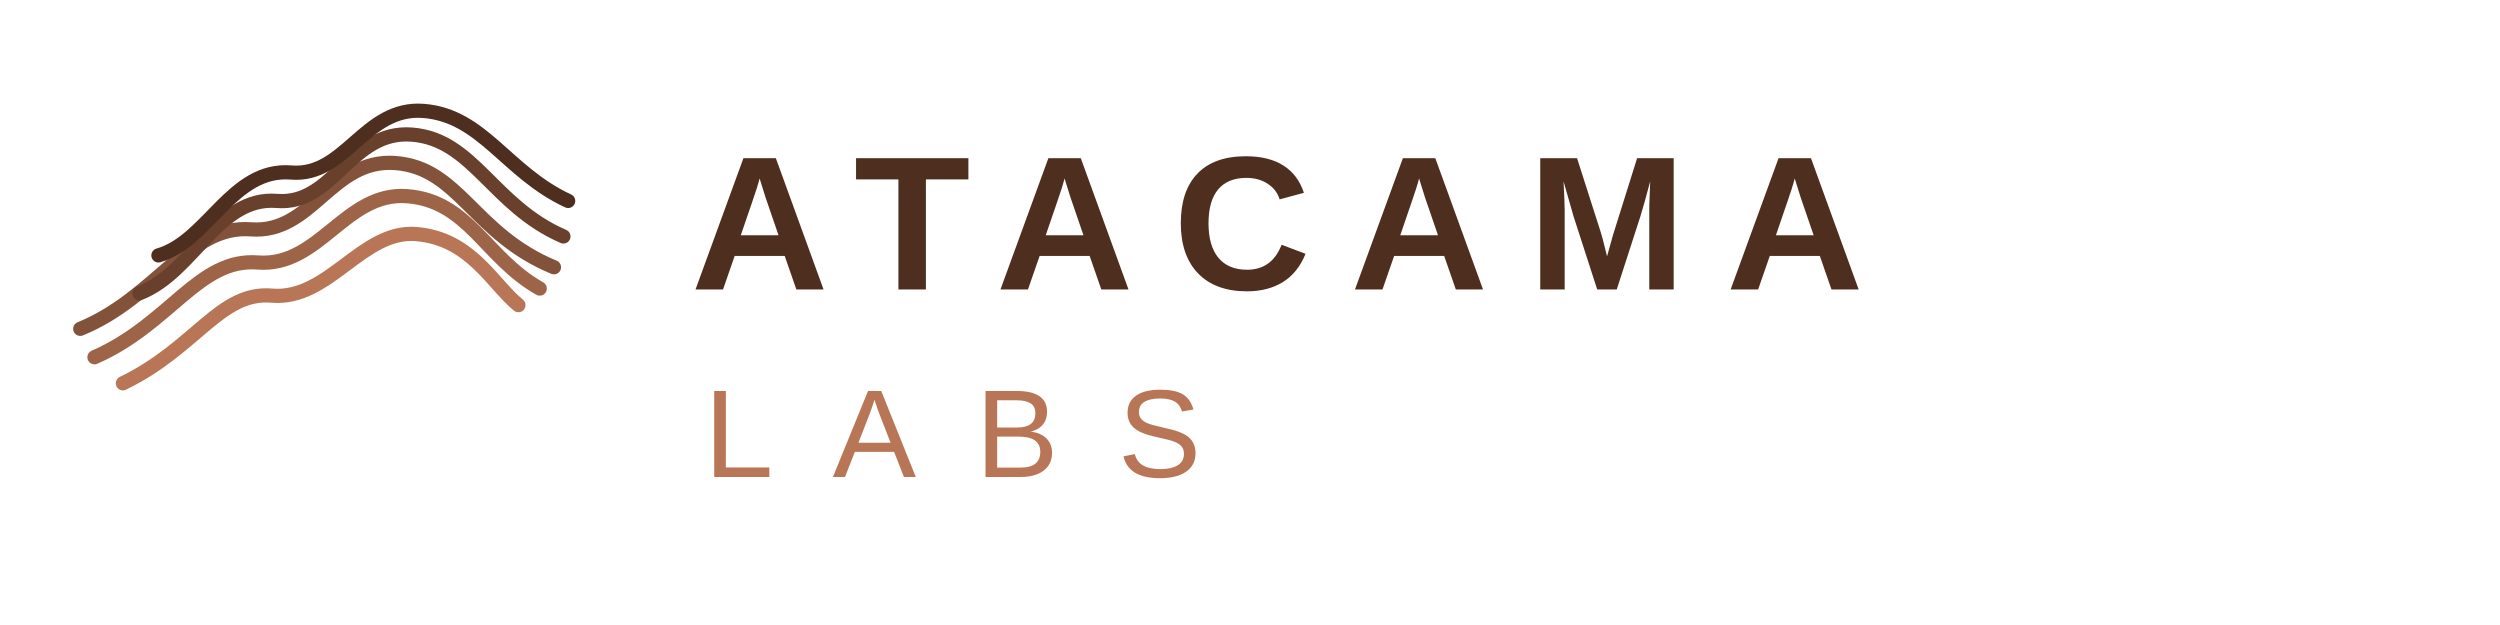
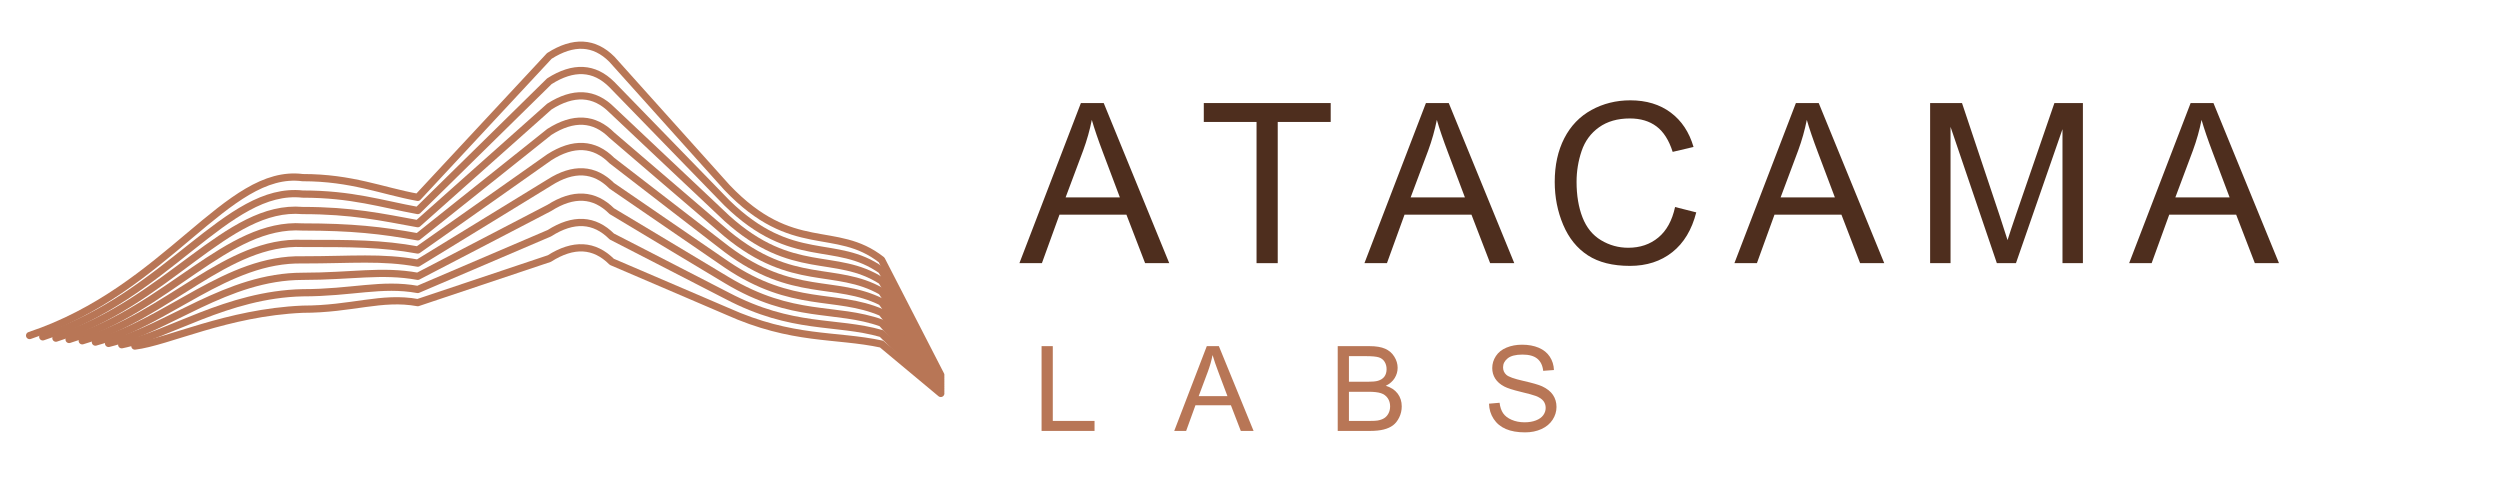
- <svg xmlns="http://www.w3.org/2000/svg" viewBox="0 0 760 190" role="img" aria-labelledby="atacama-h-title">
-   <g transform="translate(10,15) scale(.72)">
-     <g fill="none" stroke-width="6" stroke-linecap="round" stroke-linejoin="round">
-       <path stroke="#83523A" d="M20 118 C52 105 66 74 92 76 C118 78 126 46 153 48 C180 50 186 78 220 92" />
-       <path stroke="#9E6448" d="M26 130 C58 116 70 88 95 90 C121 92 132 60 158 62 C184 64 191 88 214 101" />
-       <path stroke="#B87656" d="M38 141 C69 126 79 102 101 104 C125 106 139 76 162 78 C185 80 194 99 205 108" />
-       <path stroke="#69402C" d="M45 103 C68 94 78 62 103 64 C127 66 134 34 160 36 C186 38 194 66 224 79" />
-       <path stroke="#4E2E1E" d="M53 87 C74 81 84 50 109 52 C132 54 140 24 165 26 C190 28 200 52 226 64" />
+ <svg xmlns="http://www.w3.org/2000/svg" viewBox="0 0 760 150" role="img">
+   <g transform="translate(4,0)">
+     <g fill="none" stroke="#B87656" stroke-width="2.2" stroke-linecap="round" stroke-linejoin="round">
+       <path d="M 5 102.0 C 47 88 65 51.0 88 54 C 103 54 112 58 123 60 L 163 17.0 Q 174 10.0 182 18.0 L 217 57.0 C 237 78.0 250 68.0 264 79.0 L 282 114.0" />
+       <path d="M 9 102.4 C 47 90 65 56.5 88 59 C 103 59 112 62 123 64 L 163 24.7 Q 174 17.7 182 25.7 L 217 61.7 C 237 81.2 250 72.2 264 82.2 L 282 114.7" />
+       <path d="M 13 102.8 C 47 92 65 62.0 88 64 C 103 64 112 66 123 68 L 163 32.4 Q 174 25.4 182 33.4 L 217 66.4 C 237 84.4 250 76.4 264 85.4 L 282 115.4" />
+       <path d="M 17 103.2 C 47 94 65 67.5 88 69 C 103 69 112 70 123 72 L 163 40.1 Q 174 33.1 182 41.1 L 217 71.1 C 237 87.6 250 80.6 264 88.6 L 282 116.1" />
+       <path d="M 21 103.6 C 47 96 65 73.0 88 74 C 103 74 112 74 123 76 L 163 47.8 Q 174 40.8 182 48.8 L 217 75.8 C 237 90.8 250 84.8 264 91.8 L 282 116.8" />
+       <path d="M 25 104.0 C 47 98 65 78.5 88 79 C 103 79 112 78 123 80 L 163 55.5 Q 174 48.5 182 56.5 L 217 80.5 C 237 94.0 250 89.0 264 95.0 L 282 117.5" />
+       <path d="M 29 104.4 C 47 100 65 84.0 88 84 C 103 84 112 82 123 84 L 163 63.2 Q 174 56.2 182 64.2 L 217 85.2 C 237 97.2 250 93.2 264 98.2 L 282 118.2" />
+       <path d="M 33 104.8 C 47 102 65 89.5 88 89 C 103 89 112 86 123 88 L 163 70.9 Q 174 63.9 182 71.9 L 217 89.9 C 237 100.4 250 97.4 264 101.4 L 282 118.9" />
+       <path d="M 37 105.2 C 47 104 65 95.0 88 94 C 103 94 112 90 123 92 L 163 78.6 Q 174 71.6 182 79.6 L 217 94.6 C 237 103.6 250 101.6 264 104.6 L 282 119.6" />
    </g>
  </g>
-   <text x="210" y="88" fill="#4E2E1E" font-family="Manrope, Arial, sans-serif" font-size="58" font-weight="600" letter-spacing="12">ATACAMA</text>
-   <text x="214" y="145" fill="#B87656" font-family="Manrope, Arial, sans-serif" font-size="38" font-weight="400" letter-spacing="18">LABS</text>
+   <path fill="#4E2E1E" transform="translate(310.00,80) scale(0.0332,-0.0332)" d="M-3 0 560 1466H769L1369 0H1148L977 444H364L203 0ZM420 602H917L764 1008Q694 1193 660 1312Q632 1171 581 1032Z" />
+   <path fill="#4E2E1E" transform="translate(364.36,80) scale(0.0332,-0.0332)" d="M531 0V1293H48V1466H1210V1293H725V0Z" />
+   <path fill="#4E2E1E" transform="translate(414.89,80) scale(0.0332,-0.0332)" d="M-3 0 560 1466H769L1369 0H1148L977 444H364L203 0ZM420 602H917L764 1008Q694 1193 660 1312Q632 1171 581 1032Z" />
+   <path fill="#4E2E1E" transform="translate(469.25,80) scale(0.0332,-0.0332)" d="M1204 514 1398 465Q1337 226 1178.5 100.5Q1020 -25 791 -25Q554 -25 405.5 71.5Q257 168 179.5 351.0Q102 534 102 744Q102 973 189.5 1143.5Q277 1314 438.5 1402.5Q600 1491 794 1491Q1014 1491 1164.0 1379.0Q1314 1267 1373 1064L1182 1019Q1131 1179 1034.0 1252.0Q937 1325 790 1325Q621 1325 507.5 1244.0Q394 1163 348.0 1026.5Q302 890 302 745Q302 558 356.5 418.5Q411 279 526.0 210.0Q641 141 775 141Q938 141 1051.0 235.0Q1164 329 1204 514Z" />
+   <path fill="#4E2E1E" transform="translate(527.36,80) scale(0.0332,-0.0332)" d="M-3 0 560 1466H769L1369 0H1148L977 444H364L203 0ZM420 602H917L764 1008Q694 1193 660 1312Q632 1171 581 1032Z" />
+   <path fill="#4E2E1E" transform="translate(581.71,80) scale(0.0332,-0.0332)" d="M152 0V1466H444L791 428Q839 283 861 211Q886 291 939 446L1290 1466H1551V0H1364V1227L938 0H763L339 1248V0Z" />
+   <path fill="#4E2E1E" transform="translate(647.36,80) scale(0.0332,-0.0332)" d="M-3 0 560 1466H769L1369 0H1148L977 444H364L203 0ZM420 602H917L764 1008Q694 1193 660 1312Q632 1171 581 1032Z" />
+   <path fill="#B87656" transform="translate(314.00,131) scale(0.01758,-0.01758)" d="M150 0V1466H344V173H1066V0Z" />
+   <path fill="#B87656" transform="translate(357.02,131) scale(0.01758,-0.01758)" d="M-3 0 560 1466H769L1369 0H1148L977 444H364L203 0ZM420 602H917L764 1008Q694 1193 660 1312Q632 1171 581 1032Z" />
+   <path fill="#B87656" transform="translate(404.03,131) scale(0.01758,-0.01758)" d="M150 0V1466H700Q868 1466 969.5 1421.5Q1071 1377 1128.5 1284.5Q1186 1192 1186 1091Q1186 997 1135.0 914.0Q1084 831 981 780Q1114 741 1185.5 647.0Q1257 553 1257 425Q1257 322 1213.5 233.5Q1170 145 1106.0 97.0Q1042 49 945.5 24.5Q849 0 709 0ZM344 850H661Q790 850 846 867Q920 889 957.5 940.0Q995 991 995 1068Q995 1141 960.0 1196.5Q925 1252 860.0 1272.5Q795 1293 637 1293H344ZM344 173H709Q803 173 841 180Q908 192 953.0 220.0Q998 248 1027.0 301.5Q1056 355 1056 425Q1056 507 1014.0 567.5Q972 628 897.5 652.5Q823 677 683 677H344Z" />
+   <path fill="#B87656" transform="translate(451.04,131) scale(0.01758,-0.01758)" d="M92 471 275 487Q288 377 335.5 306.5Q383 236 483.0 192.5Q583 149 708 149Q819 149 904.0 182.0Q989 215 1030.5 272.5Q1072 330 1072 398Q1072 467 1032.0 518.5Q992 570 900 605Q841 628 639.0 676.5Q437 725 356 768Q251 823 199.5 904.5Q148 986 148 1087Q148 1198 211.0 1294.5Q274 1391 395.0 1441.0Q516 1491 664 1491Q827 1491 951.5 1438.5Q1076 1386 1143.0 1284.0Q1210 1182 1215 1053L1029 1039Q1014 1178 927.5 1249.0Q841 1320 672 1320Q496 1320 415.5 1255.5Q335 1191 335 1100Q335 1021 392 970Q448 919 684.5 865.5Q921 812 1009 772Q1137 713 1198.0 622.5Q1259 532 1259 414Q1259 297 1192.0 193.5Q1125 90 999.5 32.5Q874 -25 717 -25Q518 -25 383.5 33.0Q249 91 172.5 207.5Q96 324 92 471Z" />
</svg>
